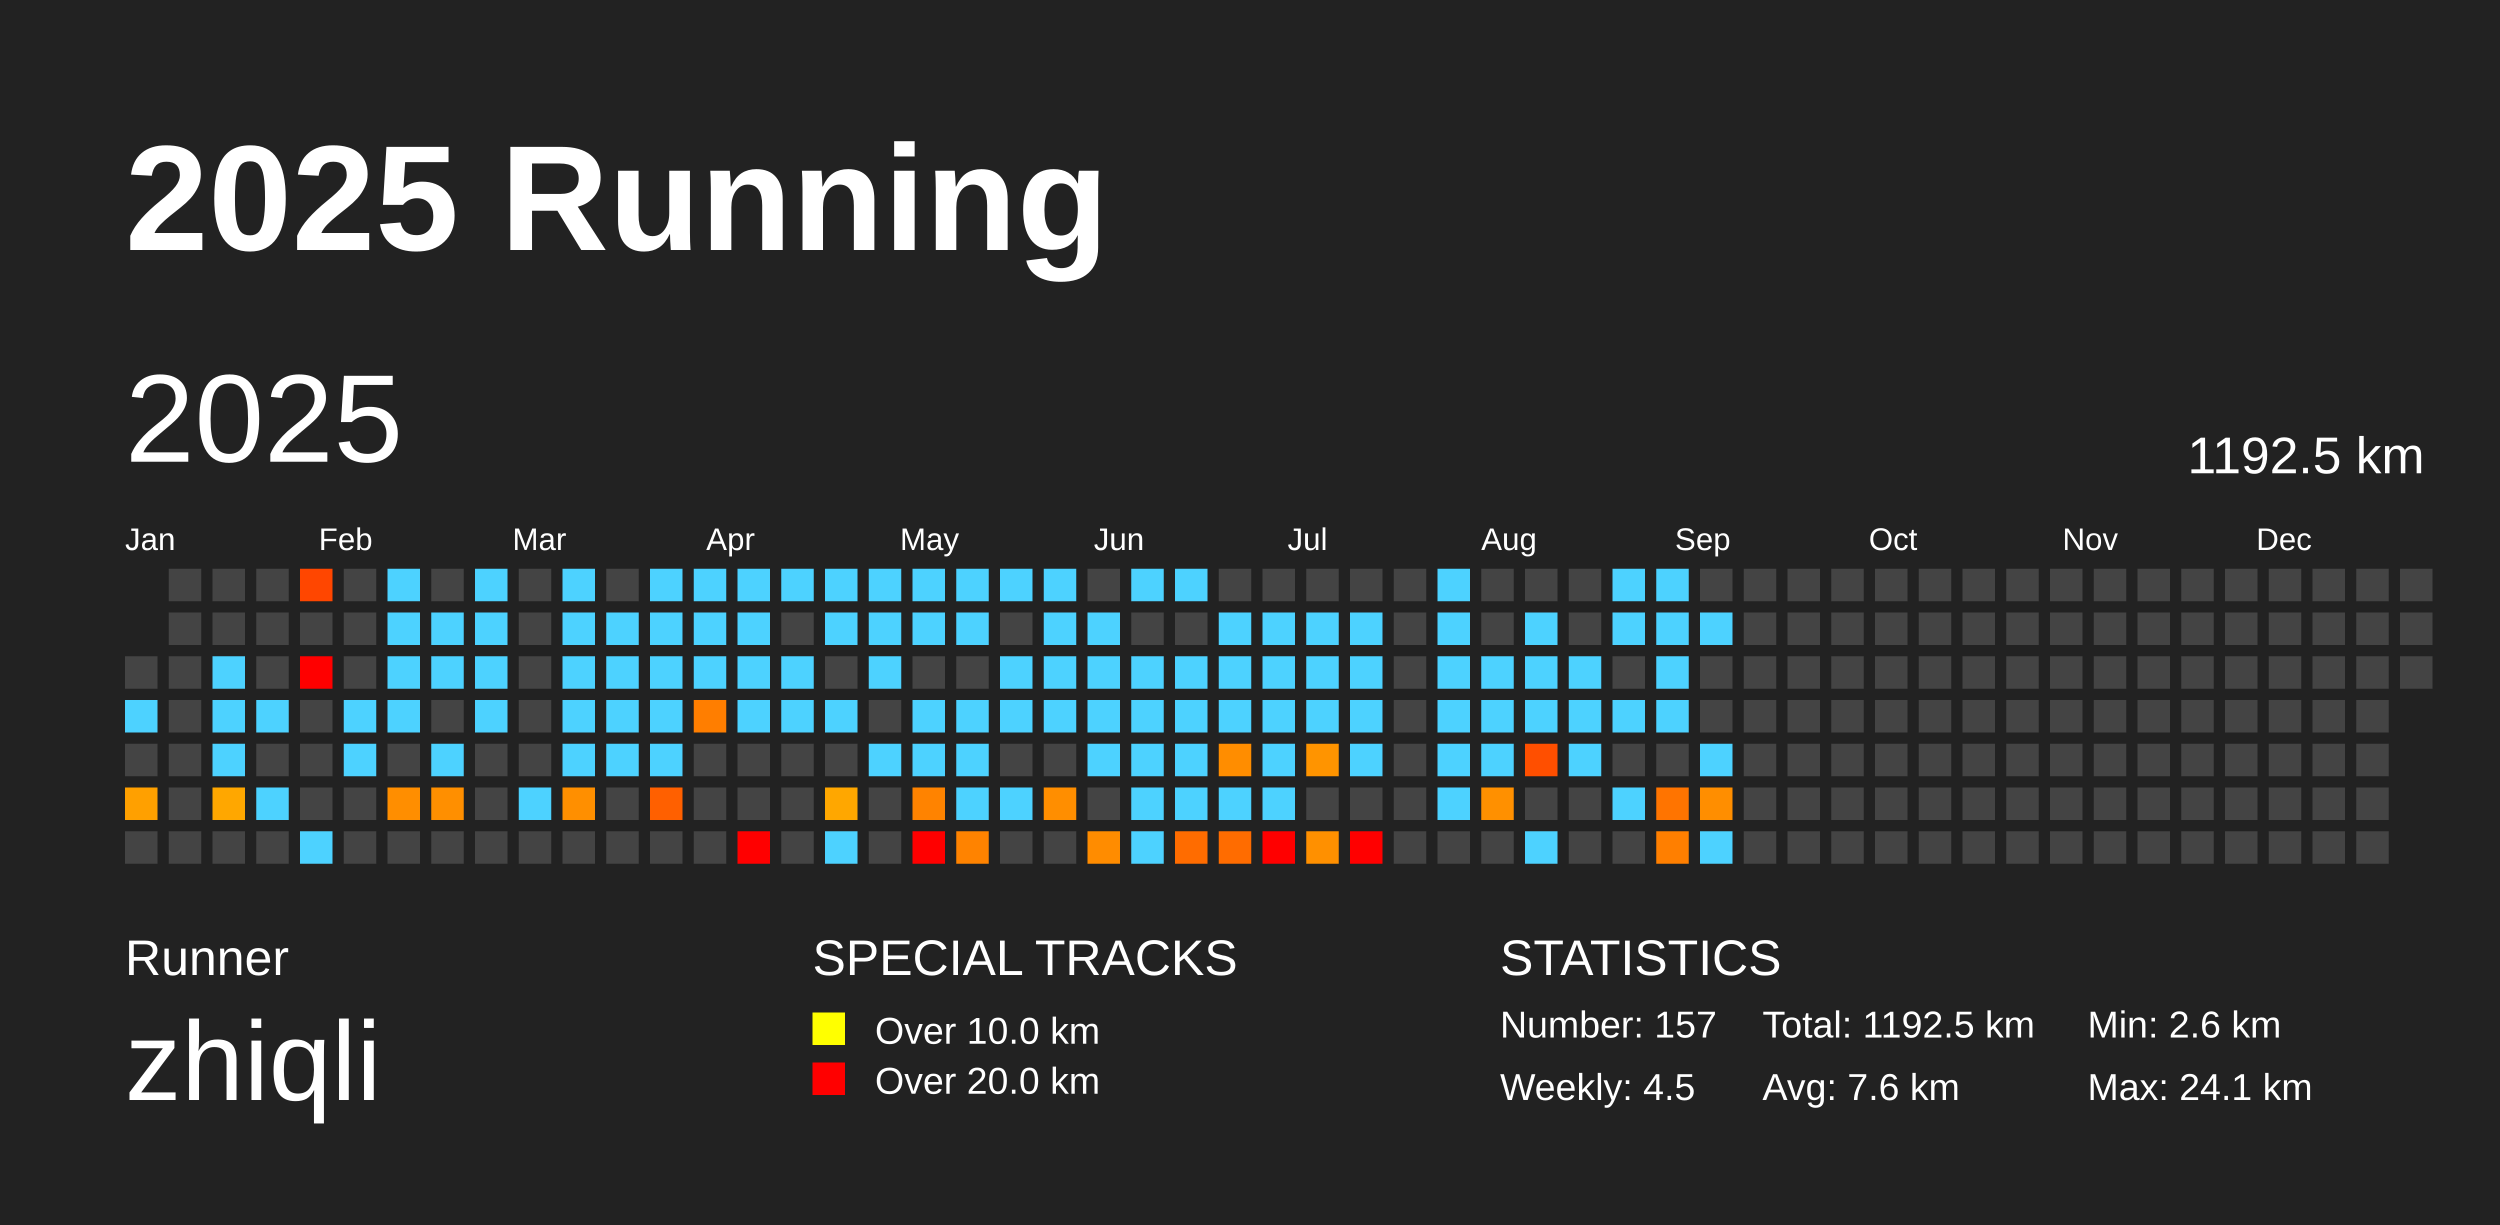
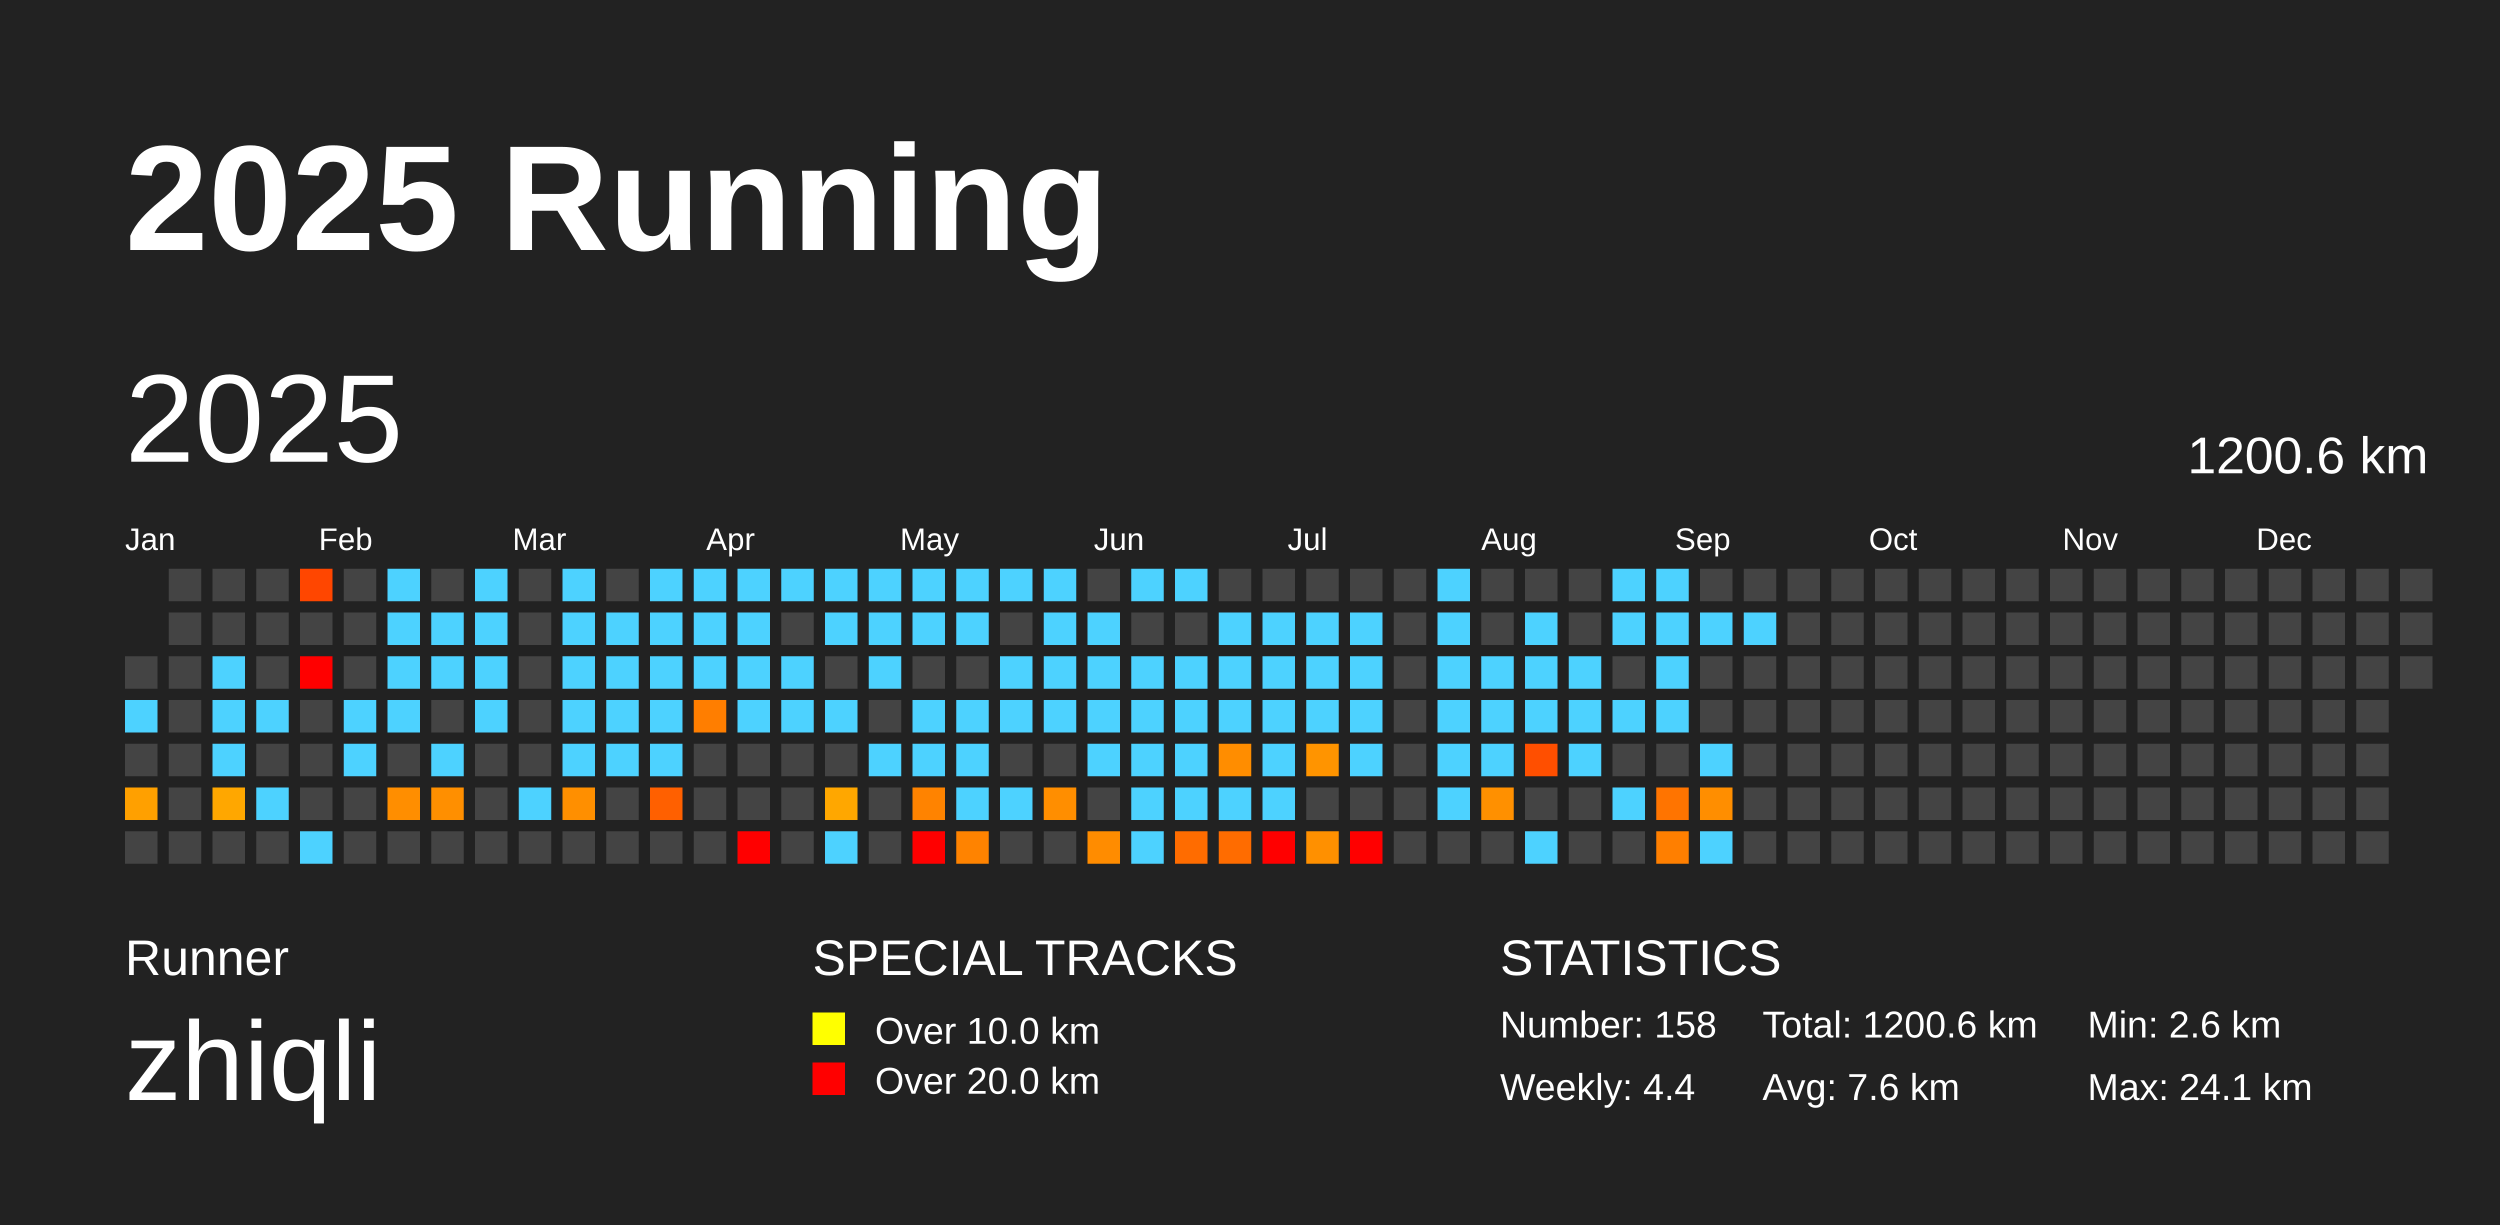
<svg xmlns="http://www.w3.org/2000/svg" baseProfile="full" height="98mm" version="1.1" viewBox="0,0,200,98" width="200mm">
  <defs />
  <rect fill="#222222" height="98" width="200" x="0" y="0" />
  <text fill="#FFFFFF" style="font-size:12px; font-family:Arial; font-weight:bold;" x="10" y="20">2025 Running</text>
  <text fill="#FFFFFF" style="font-size:4px; font-family:Arial" x="10" y="78">Runner</text>
  <text fill="#FFFFFF" style="font-size:9px; font-family:Arial" x="10" y="88">zhiqli</text>
  <text fill="#FFFFFF" style="font-size:4px; font-family:Arial" x="65" y="78">SPECIAL TRACKS</text>
  <rect fill="yellow" height="2.6" width="2.6" x="65" y="81" />
  <text fill="#FFFFFF" style="font-size:3px; font-family:Arial" x="70" y="83.5">Over 10.0 km</text>
  <rect fill="red" height="2.6" width="2.6" x="65" y="85" />
  <text fill="#FFFFFF" style="font-size:3px; font-family:Arial" x="70" y="87.5">Over 20.0 km</text>
  <text fill="#FFFFFF" style="font-size:4px; font-family:Arial" x="120" y="78">STATISTICS</text>
-   <text fill="#FFFFFF" style="font-size:3px; font-family:Arial" x="120" y="83">Number: 157</text>
-   <text fill="#FFFFFF" style="font-size:3px; font-family:Arial" x="120" y="88">Weekly: 4.5</text>
-   <text fill="#FFFFFF" style="font-size:3px; font-family:Arial" x="141" y="83">Total: 1192.5 km</text>
+   <text fill="#FFFFFF" style="font-size:3px; font-family:Arial" x="120" y="83">Number: 158</text>
+   <text fill="#FFFFFF" style="font-size:3px; font-family:Arial" x="120" y="88">Weekly: 4.4</text>
+   <text fill="#FFFFFF" style="font-size:3px; font-family:Arial" x="141" y="83">Total: 1200.6 km</text>
  <text fill="#FFFFFF" style="font-size:3px; font-family:Arial" x="141" y="88">Avg: 7.6 km</text>
  <text fill="#FFFFFF" style="font-size:3px; font-family:Arial" x="167" y="83">Min: 2.6 km</text>
  <text fill="#FFFFFF" style="font-size:3px; font-family:Arial" x="167" y="88">Max: 24.1 km</text>
  <text dominant-baseline="hanging" fill="#FFFFFF" style="font-size:10.0px; font-family:Arial;" x="10" y="30">2025</text>
-   <text dominant-baseline="hanging" fill="#FFFFFF" style="font-size:4.125px; font-family:Arial;" x="175" y="35">1192.5 km</text>
+   <text dominant-baseline="hanging" fill="#FFFFFF" style="font-size:4.125px; font-family:Arial;" x="175" y="35">1200.6 km</text>
  <text fill="#FFFFFF" style="font-size:2.5px; font-family:Arial" x="10.0" y="44">Jan</text>
  <text fill="#FFFFFF" style="font-size:2.5px; font-family:Arial" x="25.5" y="44">Feb</text>
  <text fill="#FFFFFF" style="font-size:2.5px; font-family:Arial" x="41.0" y="44">Mar</text>
  <text fill="#FFFFFF" style="font-size:2.5px; font-family:Arial" x="56.5" y="44">Apr</text>
  <text fill="#FFFFFF" style="font-size:2.5px; font-family:Arial" x="72.0" y="44">May</text>
  <text fill="#FFFFFF" style="font-size:2.5px; font-family:Arial" x="87.5" y="44">Jun</text>
  <text fill="#FFFFFF" style="font-size:2.5px; font-family:Arial" x="103.0" y="44">Jul</text>
  <text fill="#FFFFFF" style="font-size:2.5px; font-family:Arial" x="118.5" y="44">Aug</text>
  <text fill="#FFFFFF" style="font-size:2.5px; font-family:Arial" x="134.0" y="44">Sep</text>
  <text fill="#FFFFFF" style="font-size:2.5px; font-family:Arial" x="149.5" y="44">Oct</text>
  <text fill="#FFFFFF" style="font-size:2.5px; font-family:Arial" x="165.0" y="44">Nov</text>
  <text fill="#FFFFFF" style="font-size:2.5px; font-family:Arial" x="180.5" y="44">Dec</text>
  <rect fill="#444444" height="2.6" width="2.6" x="10.0" y="52.5" />
  <rect fill="#4dd2ff" height="2.6" width="2.6" x="10.0" y="56.0" />
  <rect fill="#444444" height="2.6" width="2.6" x="10.0" y="59.5" />
  <rect fill="#ffa000" height="2.6" width="2.6" x="10.0" y="63.0" />
  <rect fill="#444444" height="2.6" width="2.6" x="10.0" y="66.5" />
  <rect fill="#444444" height="2.6" width="2.6" x="13.5" y="45.5" />
  <rect fill="#444444" height="2.6" width="2.6" x="13.5" y="49.0" />
  <rect fill="#444444" height="2.6" width="2.6" x="13.5" y="52.5" />
  <rect fill="#444444" height="2.6" width="2.6" x="13.5" y="56.0" />
  <rect fill="#444444" height="2.6" width="2.6" x="13.5" y="59.5" />
  <rect fill="#444444" height="2.6" width="2.6" x="13.5" y="63.0" />
  <rect fill="#444444" height="2.6" width="2.6" x="13.5" y="66.5" />
  <rect fill="#444444" height="2.6" width="2.6" x="17.0" y="45.5" />
  <rect fill="#444444" height="2.6" width="2.6" x="17.0" y="49.0" />
  <rect fill="#4dd2ff" height="2.6" width="2.6" x="17.0" y="52.5" />
  <rect fill="#4dd2ff" height="2.6" width="2.6" x="17.0" y="56.0" />
  <rect fill="#4dd2ff" height="2.6" width="2.6" x="17.0" y="59.5" />
  <rect fill="#ffa700" height="2.6" width="2.6" x="17.0" y="63.0" />
  <rect fill="#444444" height="2.6" width="2.6" x="17.0" y="66.5" />
  <rect fill="#444444" height="2.6" width="2.6" x="20.5" y="45.5" />
  <rect fill="#444444" height="2.6" width="2.6" x="20.5" y="49.0" />
  <rect fill="#444444" height="2.6" width="2.6" x="20.5" y="52.5" />
  <rect fill="#4dd2ff" height="2.6" width="2.6" x="20.5" y="56.0" />
  <rect fill="#444444" height="2.6" width="2.6" x="20.5" y="59.5" />
  <rect fill="#4dd2ff" height="2.6" width="2.6" x="20.5" y="63.0" />
  <rect fill="#444444" height="2.6" width="2.6" x="20.5" y="66.5" />
  <rect fill="#ff4600" height="2.6" width="2.6" x="24.0" y="45.5" />
  <rect fill="#444444" height="2.6" width="2.6" x="24.0" y="49.0" />
  <rect fill="red" height="2.6" width="2.6" x="24.0" y="52.5" />
  <rect fill="#444444" height="2.6" width="2.6" x="24.0" y="56.0" />
  <rect fill="#444444" height="2.6" width="2.6" x="24.0" y="59.5" />
  <rect fill="#444444" height="2.6" width="2.6" x="24.0" y="63.0" />
  <rect fill="#4dd2ff" height="2.6" width="2.6" x="24.0" y="66.5" />
  <rect fill="#444444" height="2.6" width="2.6" x="27.5" y="45.5" />
  <rect fill="#444444" height="2.6" width="2.6" x="27.5" y="49.0" />
  <rect fill="#444444" height="2.6" width="2.6" x="27.5" y="52.5" />
  <rect fill="#4dd2ff" height="2.6" width="2.6" x="27.5" y="56.0" />
  <rect fill="#4dd2ff" height="2.6" width="2.6" x="27.5" y="59.5" />
  <rect fill="#444444" height="2.6" width="2.6" x="27.5" y="63.0" />
  <rect fill="#444444" height="2.6" width="2.6" x="27.5" y="66.5" />
  <rect fill="#4dd2ff" height="2.6" width="2.6" x="31.0" y="45.5" />
  <rect fill="#4dd2ff" height="2.6" width="2.6" x="31.0" y="49.0" />
  <rect fill="#4dd2ff" height="2.6" width="2.6" x="31.0" y="52.5" />
  <rect fill="#4dd2ff" height="2.6" width="2.6" x="31.0" y="56.0" />
  <rect fill="#444444" height="2.6" width="2.6" x="31.0" y="59.5" />
  <rect fill="#ff8e00" height="2.6" width="2.6" x="31.0" y="63.0" />
  <rect fill="#444444" height="2.6" width="2.6" x="31.0" y="66.5" />
  <rect fill="#444444" height="2.6" width="2.6" x="34.5" y="45.5" />
  <rect fill="#4dd2ff" height="2.6" width="2.6" x="34.5" y="49.0" />
  <rect fill="#4dd2ff" height="2.6" width="2.6" x="34.5" y="52.5" />
  <rect fill="#444444" height="2.6" width="2.6" x="34.5" y="56.0" />
  <rect fill="#4dd2ff" height="2.6" width="2.6" x="34.5" y="59.5" />
  <rect fill="#ff8f00" height="2.6" width="2.6" x="34.5" y="63.0" />
  <rect fill="#444444" height="2.6" width="2.6" x="34.5" y="66.5" />
  <rect fill="#4dd2ff" height="2.6" width="2.6" x="38.0" y="45.5" />
  <rect fill="#4dd2ff" height="2.6" width="2.6" x="38.0" y="49.0" />
  <rect fill="#4dd2ff" height="2.6" width="2.6" x="38.0" y="52.5" />
  <rect fill="#4dd2ff" height="2.6" width="2.6" x="38.0" y="56.0" />
  <rect fill="#444444" height="2.6" width="2.6" x="38.0" y="59.5" />
  <rect fill="#444444" height="2.6" width="2.6" x="38.0" y="63.0" />
  <rect fill="#444444" height="2.6" width="2.6" x="38.0" y="66.5" />
  <rect fill="#444444" height="2.6" width="2.6" x="41.5" y="45.5" />
  <rect fill="#444444" height="2.6" width="2.6" x="41.5" y="49.0" />
  <rect fill="#444444" height="2.6" width="2.6" x="41.5" y="52.5" />
  <rect fill="#444444" height="2.6" width="2.6" x="41.5" y="56.0" />
  <rect fill="#444444" height="2.6" width="2.6" x="41.5" y="59.5" />
  <rect fill="#4dd2ff" height="2.6" width="2.6" x="41.5" y="63.0" />
  <rect fill="#444444" height="2.6" width="2.6" x="41.5" y="66.5" />
  <rect fill="#4dd2ff" height="2.6" width="2.6" x="45.0" y="45.5" />
  <rect fill="#4dd2ff" height="2.6" width="2.6" x="45.0" y="49.0" />
  <rect fill="#4dd2ff" height="2.6" width="2.6" x="45.0" y="52.5" />
  <rect fill="#4dd2ff" height="2.6" width="2.6" x="45.0" y="56.0" />
  <rect fill="#4dd2ff" height="2.6" width="2.6" x="45.0" y="59.5" />
  <rect fill="#ff8f00" height="2.6" width="2.6" x="45.0" y="63.0" />
  <rect fill="#444444" height="2.6" width="2.6" x="45.0" y="66.5" />
  <rect fill="#444444" height="2.6" width="2.6" x="48.5" y="45.5" />
  <rect fill="#4dd2ff" height="2.6" width="2.6" x="48.5" y="49.0" />
  <rect fill="#4dd2ff" height="2.6" width="2.6" x="48.5" y="52.5" />
  <rect fill="#4dd2ff" height="2.6" width="2.6" x="48.5" y="56.0" />
  <rect fill="#4dd2ff" height="2.6" width="2.6" x="48.5" y="59.5" />
  <rect fill="#444444" height="2.6" width="2.6" x="48.5" y="63.0" />
  <rect fill="#444444" height="2.6" width="2.6" x="48.5" y="66.5" />
  <rect fill="#4dd2ff" height="2.6" width="2.6" x="52.0" y="45.5" />
  <rect fill="#4dd2ff" height="2.6" width="2.6" x="52.0" y="49.0" />
  <rect fill="#4dd2ff" height="2.6" width="2.6" x="52.0" y="52.5" />
  <rect fill="#4dd2ff" height="2.6" width="2.6" x="52.0" y="56.0" />
  <rect fill="#4dd2ff" height="2.6" width="2.6" x="52.0" y="59.5" />
  <rect fill="#ff6000" height="2.6" width="2.6" x="52.0" y="63.0" />
  <rect fill="#444444" height="2.6" width="2.6" x="52.0" y="66.5" />
  <rect fill="#4dd2ff" height="2.6" width="2.6" x="55.5" y="45.5" />
  <rect fill="#4dd2ff" height="2.6" width="2.6" x="55.5" y="49.0" />
  <rect fill="#4dd2ff" height="2.6" width="2.6" x="55.5" y="52.5" />
  <rect fill="#ff7e00" height="2.6" width="2.6" x="55.5" y="56.0" />
  <rect fill="#444444" height="2.6" width="2.6" x="55.5" y="59.5" />
  <rect fill="#444444" height="2.6" width="2.6" x="55.5" y="63.0" />
  <rect fill="#444444" height="2.6" width="2.6" x="55.5" y="66.5" />
  <rect fill="#4dd2ff" height="2.6" width="2.6" x="59.0" y="45.5" />
  <rect fill="#4dd2ff" height="2.6" width="2.6" x="59.0" y="49.0" />
  <rect fill="#4dd2ff" height="2.6" width="2.6" x="59.0" y="52.5" />
  <rect fill="#4dd2ff" height="2.6" width="2.6" x="59.0" y="56.0" />
  <rect fill="#444444" height="2.6" width="2.6" x="59.0" y="59.5" />
  <rect fill="#444444" height="2.6" width="2.6" x="59.0" y="63.0" />
  <rect fill="red" height="2.6" width="2.6" x="59.0" y="66.5" />
  <rect fill="#4dd2ff" height="2.6" width="2.6" x="62.5" y="45.5" />
  <rect fill="#444444" height="2.6" width="2.6" x="62.5" y="49.0" />
  <rect fill="#4dd2ff" height="2.6" width="2.6" x="62.5" y="52.5" />
  <rect fill="#4dd2ff" height="2.6" width="2.6" x="62.5" y="56.0" />
  <rect fill="#444444" height="2.6" width="2.6" x="62.5" y="59.5" />
  <rect fill="#444444" height="2.6" width="2.6" x="62.5" y="63.0" />
  <rect fill="#444444" height="2.6" width="2.6" x="62.5" y="66.5" />
  <rect fill="#4dd2ff" height="2.6" width="2.6" x="66.0" y="45.5" />
  <rect fill="#4dd2ff" height="2.6" width="2.6" x="66.0" y="49.0" />
  <rect fill="#444444" height="2.6" width="2.6" x="66.0" y="52.5" />
  <rect fill="#4dd2ff" height="2.6" width="2.6" x="66.0" y="56.0" />
  <rect fill="#444444" height="2.6" width="2.6" x="66.0" y="59.5" />
  <rect fill="#ffa700" height="2.6" width="2.6" x="66.0" y="63.0" />
  <rect fill="#4dd2ff" height="2.6" width="2.6" x="66.0" y="66.5" />
  <rect fill="#4dd2ff" height="2.6" width="2.6" x="69.5" y="45.5" />
  <rect fill="#4dd2ff" height="2.6" width="2.6" x="69.5" y="49.0" />
  <rect fill="#4dd2ff" height="2.6" width="2.6" x="69.5" y="52.5" />
  <rect fill="#444444" height="2.6" width="2.6" x="69.5" y="56.0" />
  <rect fill="#4dd2ff" height="2.6" width="2.6" x="69.5" y="59.5" />
  <rect fill="#444444" height="2.6" width="2.6" x="69.5" y="63.0" />
  <rect fill="#444444" height="2.6" width="2.6" x="69.5" y="66.5" />
  <rect fill="#4dd2ff" height="2.6" width="2.6" x="73.0" y="45.5" />
  <rect fill="#4dd2ff" height="2.6" width="2.6" x="73.0" y="49.0" />
  <rect fill="#444444" height="2.6" width="2.6" x="73.0" y="52.5" />
  <rect fill="#4dd2ff" height="2.6" width="2.6" x="73.0" y="56.0" />
  <rect fill="#4dd2ff" height="2.6" width="2.6" x="73.0" y="59.5" />
  <rect fill="#ff8300" height="2.6" width="2.6" x="73.0" y="63.0" />
  <rect fill="red" height="2.6" width="2.6" x="73.0" y="66.5" />
  <rect fill="#4dd2ff" height="2.6" width="2.6" x="76.5" y="45.5" />
  <rect fill="#4dd2ff" height="2.6" width="2.6" x="76.5" y="49.0" />
  <rect fill="#444444" height="2.6" width="2.6" x="76.5" y="52.5" />
  <rect fill="#4dd2ff" height="2.6" width="2.6" x="76.5" y="56.0" />
  <rect fill="#4dd2ff" height="2.6" width="2.6" x="76.5" y="59.5" />
  <rect fill="#4dd2ff" height="2.6" width="2.6" x="76.5" y="63.0" />
  <rect fill="#ff8300" height="2.6" width="2.6" x="76.5" y="66.5" />
  <rect fill="#4dd2ff" height="2.6" width="2.6" x="80.0" y="45.5" />
  <rect fill="#444444" height="2.6" width="2.6" x="80.0" y="49.0" />
  <rect fill="#4dd2ff" height="2.6" width="2.6" x="80.0" y="52.5" />
  <rect fill="#4dd2ff" height="2.6" width="2.6" x="80.0" y="56.0" />
  <rect fill="#444444" height="2.6" width="2.6" x="80.0" y="59.5" />
  <rect fill="#4dd2ff" height="2.6" width="2.6" x="80.0" y="63.0" />
  <rect fill="#444444" height="2.6" width="2.6" x="80.0" y="66.5" />
  <rect fill="#4dd2ff" height="2.6" width="2.6" x="83.5" y="45.5" />
  <rect fill="#4dd2ff" height="2.6" width="2.6" x="83.5" y="49.0" />
  <rect fill="#4dd2ff" height="2.6" width="2.6" x="83.5" y="52.5" />
  <rect fill="#4dd2ff" height="2.6" width="2.6" x="83.5" y="56.0" />
  <rect fill="#444444" height="2.6" width="2.6" x="83.5" y="59.5" />
  <rect fill="#ff8e00" height="2.6" width="2.6" x="83.5" y="63.0" />
  <rect fill="#444444" height="2.6" width="2.6" x="83.5" y="66.5" />
  <rect fill="#444444" height="2.6" width="2.6" x="87.0" y="45.5" />
  <rect fill="#4dd2ff" height="2.6" width="2.6" x="87.0" y="49.0" />
  <rect fill="#4dd2ff" height="2.6" width="2.6" x="87.0" y="52.5" />
  <rect fill="#4dd2ff" height="2.6" width="2.6" x="87.0" y="56.0" />
  <rect fill="#4dd2ff" height="2.6" width="2.6" x="87.0" y="59.5" />
  <rect fill="#444444" height="2.6" width="2.6" x="87.0" y="63.0" />
  <rect fill="#ff8c00" height="2.6" width="2.6" x="87.0" y="66.5" />
  <rect fill="#4dd2ff" height="2.6" width="2.6" x="90.5" y="45.5" />
  <rect fill="#444444" height="2.6" width="2.6" x="90.5" y="49.0" />
  <rect fill="#4dd2ff" height="2.6" width="2.6" x="90.5" y="52.5" />
  <rect fill="#4dd2ff" height="2.6" width="2.6" x="90.5" y="56.0" />
  <rect fill="#4dd2ff" height="2.6" width="2.6" x="90.5" y="59.5" />
  <rect fill="#4dd2ff" height="2.6" width="2.6" x="90.5" y="63.0" />
  <rect fill="#4dd2ff" height="2.6" width="2.6" x="90.5" y="66.5" />
  <rect fill="#4dd2ff" height="2.6" width="2.6" x="94.0" y="45.5" />
  <rect fill="#444444" height="2.6" width="2.6" x="94.0" y="49.0" />
  <rect fill="#4dd2ff" height="2.6" width="2.6" x="94.0" y="52.5" />
  <rect fill="#4dd2ff" height="2.6" width="2.6" x="94.0" y="56.0" />
  <rect fill="#4dd2ff" height="2.6" width="2.6" x="94.0" y="59.5" />
  <rect fill="#4dd2ff" height="2.6" width="2.6" x="94.0" y="63.0" />
  <rect fill="#ff6c00" height="2.6" width="2.6" x="94.0" y="66.5" />
  <rect fill="#444444" height="2.6" width="2.6" x="97.5" y="45.5" />
  <rect fill="#4dd2ff" height="2.6" width="2.6" x="97.5" y="49.0" />
  <rect fill="#4dd2ff" height="2.6" width="2.6" x="97.5" y="52.5" />
  <rect fill="#4dd2ff" height="2.6" width="2.6" x="97.5" y="56.0" />
  <rect fill="#ff8d00" height="2.6" width="2.6" x="97.5" y="59.5" />
  <rect fill="#4dd2ff" height="2.6" width="2.6" x="97.5" y="63.0" />
  <rect fill="#ff6c00" height="2.6" width="2.6" x="97.5" y="66.5" />
  <rect fill="#444444" height="2.6" width="2.6" x="101.0" y="45.5" />
  <rect fill="#4dd2ff" height="2.6" width="2.6" x="101.0" y="49.0" />
  <rect fill="#4dd2ff" height="2.6" width="2.6" x="101.0" y="52.5" />
  <rect fill="#4dd2ff" height="2.6" width="2.6" x="101.0" y="56.0" />
  <rect fill="#4dd2ff" height="2.6" width="2.6" x="101.0" y="59.5" />
  <rect fill="#4dd2ff" height="2.6" width="2.6" x="101.0" y="63.0" />
  <rect fill="red" height="2.6" width="2.6" x="101.0" y="66.5" />
  <rect fill="#444444" height="2.6" width="2.6" x="104.5" y="45.5" />
  <rect fill="#4dd2ff" height="2.6" width="2.6" x="104.5" y="49.0" />
  <rect fill="#4dd2ff" height="2.6" width="2.6" x="104.5" y="52.5" />
  <rect fill="#4dd2ff" height="2.6" width="2.6" x="104.5" y="56.0" />
  <rect fill="#ff9400" height="2.6" width="2.6" x="104.5" y="59.5" />
  <rect fill="#444444" height="2.6" width="2.6" x="104.5" y="63.0" />
  <rect fill="#ff9000" height="2.6" width="2.6" x="104.5" y="66.5" />
  <rect fill="#444444" height="2.6" width="2.6" x="108.0" y="45.5" />
  <rect fill="#4dd2ff" height="2.6" width="2.6" x="108.0" y="49.0" />
  <rect fill="#4dd2ff" height="2.6" width="2.6" x="108.0" y="52.5" />
  <rect fill="#4dd2ff" height="2.6" width="2.6" x="108.0" y="56.0" />
  <rect fill="#4dd2ff" height="2.6" width="2.6" x="108.0" y="59.5" />
  <rect fill="#444444" height="2.6" width="2.6" x="108.0" y="63.0" />
  <rect fill="red" height="2.6" width="2.6" x="108.0" y="66.5" />
  <rect fill="#444444" height="2.6" width="2.6" x="111.5" y="45.5" />
  <rect fill="#444444" height="2.6" width="2.6" x="111.5" y="49.0" />
  <rect fill="#444444" height="2.6" width="2.6" x="111.5" y="52.5" />
  <rect fill="#444444" height="2.6" width="2.6" x="111.5" y="56.0" />
  <rect fill="#444444" height="2.6" width="2.6" x="111.5" y="59.5" />
  <rect fill="#444444" height="2.6" width="2.6" x="111.5" y="63.0" />
  <rect fill="#444444" height="2.6" width="2.6" x="111.5" y="66.5" />
  <rect fill="#4dd2ff" height="2.6" width="2.6" x="115.0" y="45.5" />
  <rect fill="#4dd2ff" height="2.6" width="2.6" x="115.0" y="49.0" />
  <rect fill="#4dd2ff" height="2.6" width="2.6" x="115.0" y="52.5" />
  <rect fill="#4dd2ff" height="2.6" width="2.6" x="115.0" y="56.0" />
  <rect fill="#4dd2ff" height="2.6" width="2.6" x="115.0" y="59.5" />
  <rect fill="#4dd2ff" height="2.6" width="2.6" x="115.0" y="63.0" />
  <rect fill="#444444" height="2.6" width="2.6" x="115.0" y="66.5" />
  <rect fill="#444444" height="2.6" width="2.6" x="118.5" y="45.5" />
  <rect fill="#444444" height="2.6" width="2.6" x="118.5" y="49.0" />
  <rect fill="#4dd2ff" height="2.6" width="2.6" x="118.5" y="52.5" />
  <rect fill="#4dd2ff" height="2.6" width="2.6" x="118.5" y="56.0" />
  <rect fill="#4dd2ff" height="2.6" width="2.6" x="118.5" y="59.5" />
  <rect fill="#ff9000" height="2.6" width="2.6" x="118.5" y="63.0" />
  <rect fill="#444444" height="2.6" width="2.6" x="118.5" y="66.5" />
  <rect fill="#444444" height="2.6" width="2.6" x="122.0" y="45.5" />
  <rect fill="#4dd2ff" height="2.6" width="2.6" x="122.0" y="49.0" />
  <rect fill="#4dd2ff" height="2.6" width="2.6" x="122.0" y="52.5" />
  <rect fill="#4dd2ff" height="2.6" width="2.6" x="122.0" y="56.0" />
  <rect fill="#ff4f00" height="2.6" width="2.6" x="122.0" y="59.5" />
  <rect fill="#444444" height="2.6" width="2.6" x="122.0" y="63.0" />
  <rect fill="#4dd2ff" height="2.6" width="2.6" x="122.0" y="66.5" />
  <rect fill="#444444" height="2.6" width="2.6" x="125.5" y="45.5" />
  <rect fill="#444444" height="2.6" width="2.6" x="125.5" y="49.0" />
  <rect fill="#4dd2ff" height="2.6" width="2.6" x="125.5" y="52.5" />
  <rect fill="#4dd2ff" height="2.6" width="2.6" x="125.5" y="56.0" />
  <rect fill="#4dd2ff" height="2.6" width="2.6" x="125.5" y="59.5" />
  <rect fill="#444444" height="2.6" width="2.6" x="125.5" y="63.0" />
  <rect fill="#444444" height="2.6" width="2.6" x="125.5" y="66.5" />
  <rect fill="#4dd2ff" height="2.6" width="2.6" x="129.0" y="45.5" />
  <rect fill="#4dd2ff" height="2.6" width="2.6" x="129.0" y="49.0" />
  <rect fill="#444444" height="2.6" width="2.6" x="129.0" y="52.5" />
  <rect fill="#4dd2ff" height="2.6" width="2.6" x="129.0" y="56.0" />
  <rect fill="#444444" height="2.6" width="2.6" x="129.0" y="59.5" />
  <rect fill="#4dd2ff" height="2.6" width="2.6" x="129.0" y="63.0" />
  <rect fill="#444444" height="2.6" width="2.6" x="129.0" y="66.5" />
  <rect fill="#4dd2ff" height="2.6" width="2.6" x="132.5" y="45.5" />
  <rect fill="#4dd2ff" height="2.6" width="2.6" x="132.5" y="49.0" />
  <rect fill="#4dd2ff" height="2.6" width="2.6" x="132.5" y="52.5" />
  <rect fill="#4dd2ff" height="2.6" width="2.6" x="132.5" y="56.0" />
  <rect fill="#444444" height="2.6" width="2.6" x="132.5" y="59.5" />
  <rect fill="#ff7400" height="2.6" width="2.6" x="132.5" y="63.0" />
  <rect fill="#ff7f00" height="2.6" width="2.6" x="132.5" y="66.5" />
  <rect fill="#444444" height="2.6" width="2.6" x="136.0" y="45.5" />
  <rect fill="#4dd2ff" height="2.6" width="2.6" x="136.0" y="49.0" />
  <rect fill="#444444" height="2.6" width="2.6" x="136.0" y="52.5" />
  <rect fill="#444444" height="2.6" width="2.6" x="136.0" y="56.0" />
  <rect fill="#4dd2ff" height="2.6" width="2.6" x="136.0" y="59.5" />
  <rect fill="#ff8e00" height="2.6" width="2.6" x="136.0" y="63.0" />
  <rect fill="#4dd2ff" height="2.6" width="2.6" x="136.0" y="66.5" />
  <rect fill="#444444" height="2.6" width="2.6" x="139.5" y="45.5" />
-   <rect fill="#444444" height="2.6" width="2.6" x="139.5" y="49.0" />
+   <rect fill="#4dd2ff" height="2.6" width="2.6" x="139.5" y="49.0" />
  <rect fill="#444444" height="2.6" width="2.6" x="139.5" y="52.5" />
  <rect fill="#444444" height="2.6" width="2.6" x="139.5" y="56.0" />
  <rect fill="#444444" height="2.6" width="2.6" x="139.5" y="59.5" />
  <rect fill="#444444" height="2.6" width="2.6" x="139.5" y="63.0" />
  <rect fill="#444444" height="2.6" width="2.6" x="139.5" y="66.5" />
  <rect fill="#444444" height="2.6" width="2.6" x="143.0" y="45.5" />
  <rect fill="#444444" height="2.6" width="2.6" x="143.0" y="49.0" />
  <rect fill="#444444" height="2.6" width="2.6" x="143.0" y="52.5" />
  <rect fill="#444444" height="2.6" width="2.6" x="143.0" y="56.0" />
  <rect fill="#444444" height="2.6" width="2.6" x="143.0" y="59.5" />
  <rect fill="#444444" height="2.6" width="2.6" x="143.0" y="63.0" />
  <rect fill="#444444" height="2.6" width="2.6" x="143.0" y="66.5" />
  <rect fill="#444444" height="2.6" width="2.6" x="146.5" y="45.5" />
  <rect fill="#444444" height="2.6" width="2.6" x="146.5" y="49.0" />
  <rect fill="#444444" height="2.6" width="2.6" x="146.5" y="52.5" />
  <rect fill="#444444" height="2.6" width="2.6" x="146.5" y="56.0" />
  <rect fill="#444444" height="2.6" width="2.6" x="146.5" y="59.5" />
  <rect fill="#444444" height="2.6" width="2.6" x="146.5" y="63.0" />
  <rect fill="#444444" height="2.6" width="2.6" x="146.5" y="66.5" />
  <rect fill="#444444" height="2.6" width="2.6" x="150.0" y="45.5" />
  <rect fill="#444444" height="2.6" width="2.6" x="150.0" y="49.0" />
  <rect fill="#444444" height="2.6" width="2.6" x="150.0" y="52.5" />
  <rect fill="#444444" height="2.6" width="2.6" x="150.0" y="56.0" />
  <rect fill="#444444" height="2.6" width="2.6" x="150.0" y="59.5" />
  <rect fill="#444444" height="2.6" width="2.6" x="150.0" y="63.0" />
  <rect fill="#444444" height="2.6" width="2.6" x="150.0" y="66.5" />
  <rect fill="#444444" height="2.6" width="2.6" x="153.5" y="45.5" />
  <rect fill="#444444" height="2.6" width="2.6" x="153.5" y="49.0" />
  <rect fill="#444444" height="2.6" width="2.6" x="153.5" y="52.5" />
  <rect fill="#444444" height="2.6" width="2.6" x="153.5" y="56.0" />
  <rect fill="#444444" height="2.6" width="2.6" x="153.5" y="59.5" />
  <rect fill="#444444" height="2.6" width="2.6" x="153.5" y="63.0" />
  <rect fill="#444444" height="2.6" width="2.6" x="153.5" y="66.5" />
  <rect fill="#444444" height="2.6" width="2.6" x="157.0" y="45.5" />
  <rect fill="#444444" height="2.6" width="2.6" x="157.0" y="49.0" />
  <rect fill="#444444" height="2.6" width="2.6" x="157.0" y="52.5" />
  <rect fill="#444444" height="2.6" width="2.6" x="157.0" y="56.0" />
  <rect fill="#444444" height="2.6" width="2.6" x="157.0" y="59.5" />
  <rect fill="#444444" height="2.6" width="2.6" x="157.0" y="63.0" />
  <rect fill="#444444" height="2.6" width="2.6" x="157.0" y="66.5" />
  <rect fill="#444444" height="2.6" width="2.6" x="160.5" y="45.5" />
  <rect fill="#444444" height="2.6" width="2.6" x="160.5" y="49.0" />
  <rect fill="#444444" height="2.6" width="2.6" x="160.5" y="52.5" />
  <rect fill="#444444" height="2.6" width="2.6" x="160.5" y="56.0" />
  <rect fill="#444444" height="2.6" width="2.6" x="160.5" y="59.5" />
  <rect fill="#444444" height="2.6" width="2.6" x="160.5" y="63.0" />
  <rect fill="#444444" height="2.6" width="2.6" x="160.5" y="66.5" />
  <rect fill="#444444" height="2.6" width="2.6" x="164.0" y="45.5" />
  <rect fill="#444444" height="2.6" width="2.6" x="164.0" y="49.0" />
  <rect fill="#444444" height="2.6" width="2.6" x="164.0" y="52.5" />
  <rect fill="#444444" height="2.6" width="2.6" x="164.0" y="56.0" />
  <rect fill="#444444" height="2.6" width="2.6" x="164.0" y="59.5" />
  <rect fill="#444444" height="2.6" width="2.6" x="164.0" y="63.0" />
  <rect fill="#444444" height="2.6" width="2.6" x="164.0" y="66.5" />
  <rect fill="#444444" height="2.6" width="2.6" x="167.5" y="45.5" />
  <rect fill="#444444" height="2.6" width="2.6" x="167.5" y="49.0" />
  <rect fill="#444444" height="2.6" width="2.6" x="167.5" y="52.5" />
  <rect fill="#444444" height="2.6" width="2.6" x="167.5" y="56.0" />
  <rect fill="#444444" height="2.6" width="2.6" x="167.5" y="59.5" />
  <rect fill="#444444" height="2.6" width="2.6" x="167.5" y="63.0" />
  <rect fill="#444444" height="2.6" width="2.6" x="167.5" y="66.5" />
  <rect fill="#444444" height="2.6" width="2.6" x="171.0" y="45.5" />
  <rect fill="#444444" height="2.6" width="2.6" x="171.0" y="49.0" />
  <rect fill="#444444" height="2.6" width="2.6" x="171.0" y="52.5" />
  <rect fill="#444444" height="2.6" width="2.6" x="171.0" y="56.0" />
  <rect fill="#444444" height="2.6" width="2.6" x="171.0" y="59.5" />
  <rect fill="#444444" height="2.6" width="2.6" x="171.0" y="63.0" />
  <rect fill="#444444" height="2.6" width="2.6" x="171.0" y="66.5" />
  <rect fill="#444444" height="2.6" width="2.6" x="174.5" y="45.5" />
  <rect fill="#444444" height="2.6" width="2.6" x="174.5" y="49.0" />
  <rect fill="#444444" height="2.6" width="2.6" x="174.5" y="52.5" />
  <rect fill="#444444" height="2.6" width="2.6" x="174.5" y="56.0" />
  <rect fill="#444444" height="2.6" width="2.6" x="174.5" y="59.5" />
  <rect fill="#444444" height="2.6" width="2.6" x="174.5" y="63.0" />
  <rect fill="#444444" height="2.6" width="2.6" x="174.5" y="66.5" />
  <rect fill="#444444" height="2.6" width="2.6" x="178.0" y="45.5" />
  <rect fill="#444444" height="2.6" width="2.6" x="178.0" y="49.0" />
  <rect fill="#444444" height="2.6" width="2.6" x="178.0" y="52.5" />
  <rect fill="#444444" height="2.6" width="2.6" x="178.0" y="56.0" />
  <rect fill="#444444" height="2.6" width="2.6" x="178.0" y="59.5" />
  <rect fill="#444444" height="2.6" width="2.6" x="178.0" y="63.0" />
  <rect fill="#444444" height="2.6" width="2.6" x="178.0" y="66.5" />
  <rect fill="#444444" height="2.6" width="2.6" x="181.5" y="45.5" />
  <rect fill="#444444" height="2.6" width="2.6" x="181.5" y="49.0" />
  <rect fill="#444444" height="2.6" width="2.6" x="181.5" y="52.5" />
  <rect fill="#444444" height="2.6" width="2.6" x="181.5" y="56.0" />
  <rect fill="#444444" height="2.6" width="2.6" x="181.5" y="59.5" />
  <rect fill="#444444" height="2.6" width="2.6" x="181.5" y="63.0" />
  <rect fill="#444444" height="2.6" width="2.6" x="181.5" y="66.5" />
  <rect fill="#444444" height="2.6" width="2.6" x="185.0" y="45.5" />
  <rect fill="#444444" height="2.6" width="2.6" x="185.0" y="49.0" />
  <rect fill="#444444" height="2.6" width="2.6" x="185.0" y="52.5" />
  <rect fill="#444444" height="2.6" width="2.6" x="185.0" y="56.0" />
  <rect fill="#444444" height="2.6" width="2.6" x="185.0" y="59.5" />
  <rect fill="#444444" height="2.6" width="2.6" x="185.0" y="63.0" />
  <rect fill="#444444" height="2.6" width="2.6" x="185.0" y="66.5" />
  <rect fill="#444444" height="2.6" width="2.6" x="188.5" y="45.5" />
  <rect fill="#444444" height="2.6" width="2.6" x="188.5" y="49.0" />
  <rect fill="#444444" height="2.6" width="2.6" x="188.5" y="52.5" />
  <rect fill="#444444" height="2.6" width="2.6" x="188.5" y="56.0" />
  <rect fill="#444444" height="2.6" width="2.6" x="188.5" y="59.5" />
  <rect fill="#444444" height="2.6" width="2.6" x="188.5" y="63.0" />
  <rect fill="#444444" height="2.6" width="2.6" x="188.5" y="66.5" />
  <rect fill="#444444" height="2.6" width="2.6" x="192.0" y="45.5" />
  <rect fill="#444444" height="2.6" width="2.6" x="192.0" y="49.0" />
  <rect fill="#444444" height="2.6" width="2.6" x="192.0" y="52.5" />
</svg>
